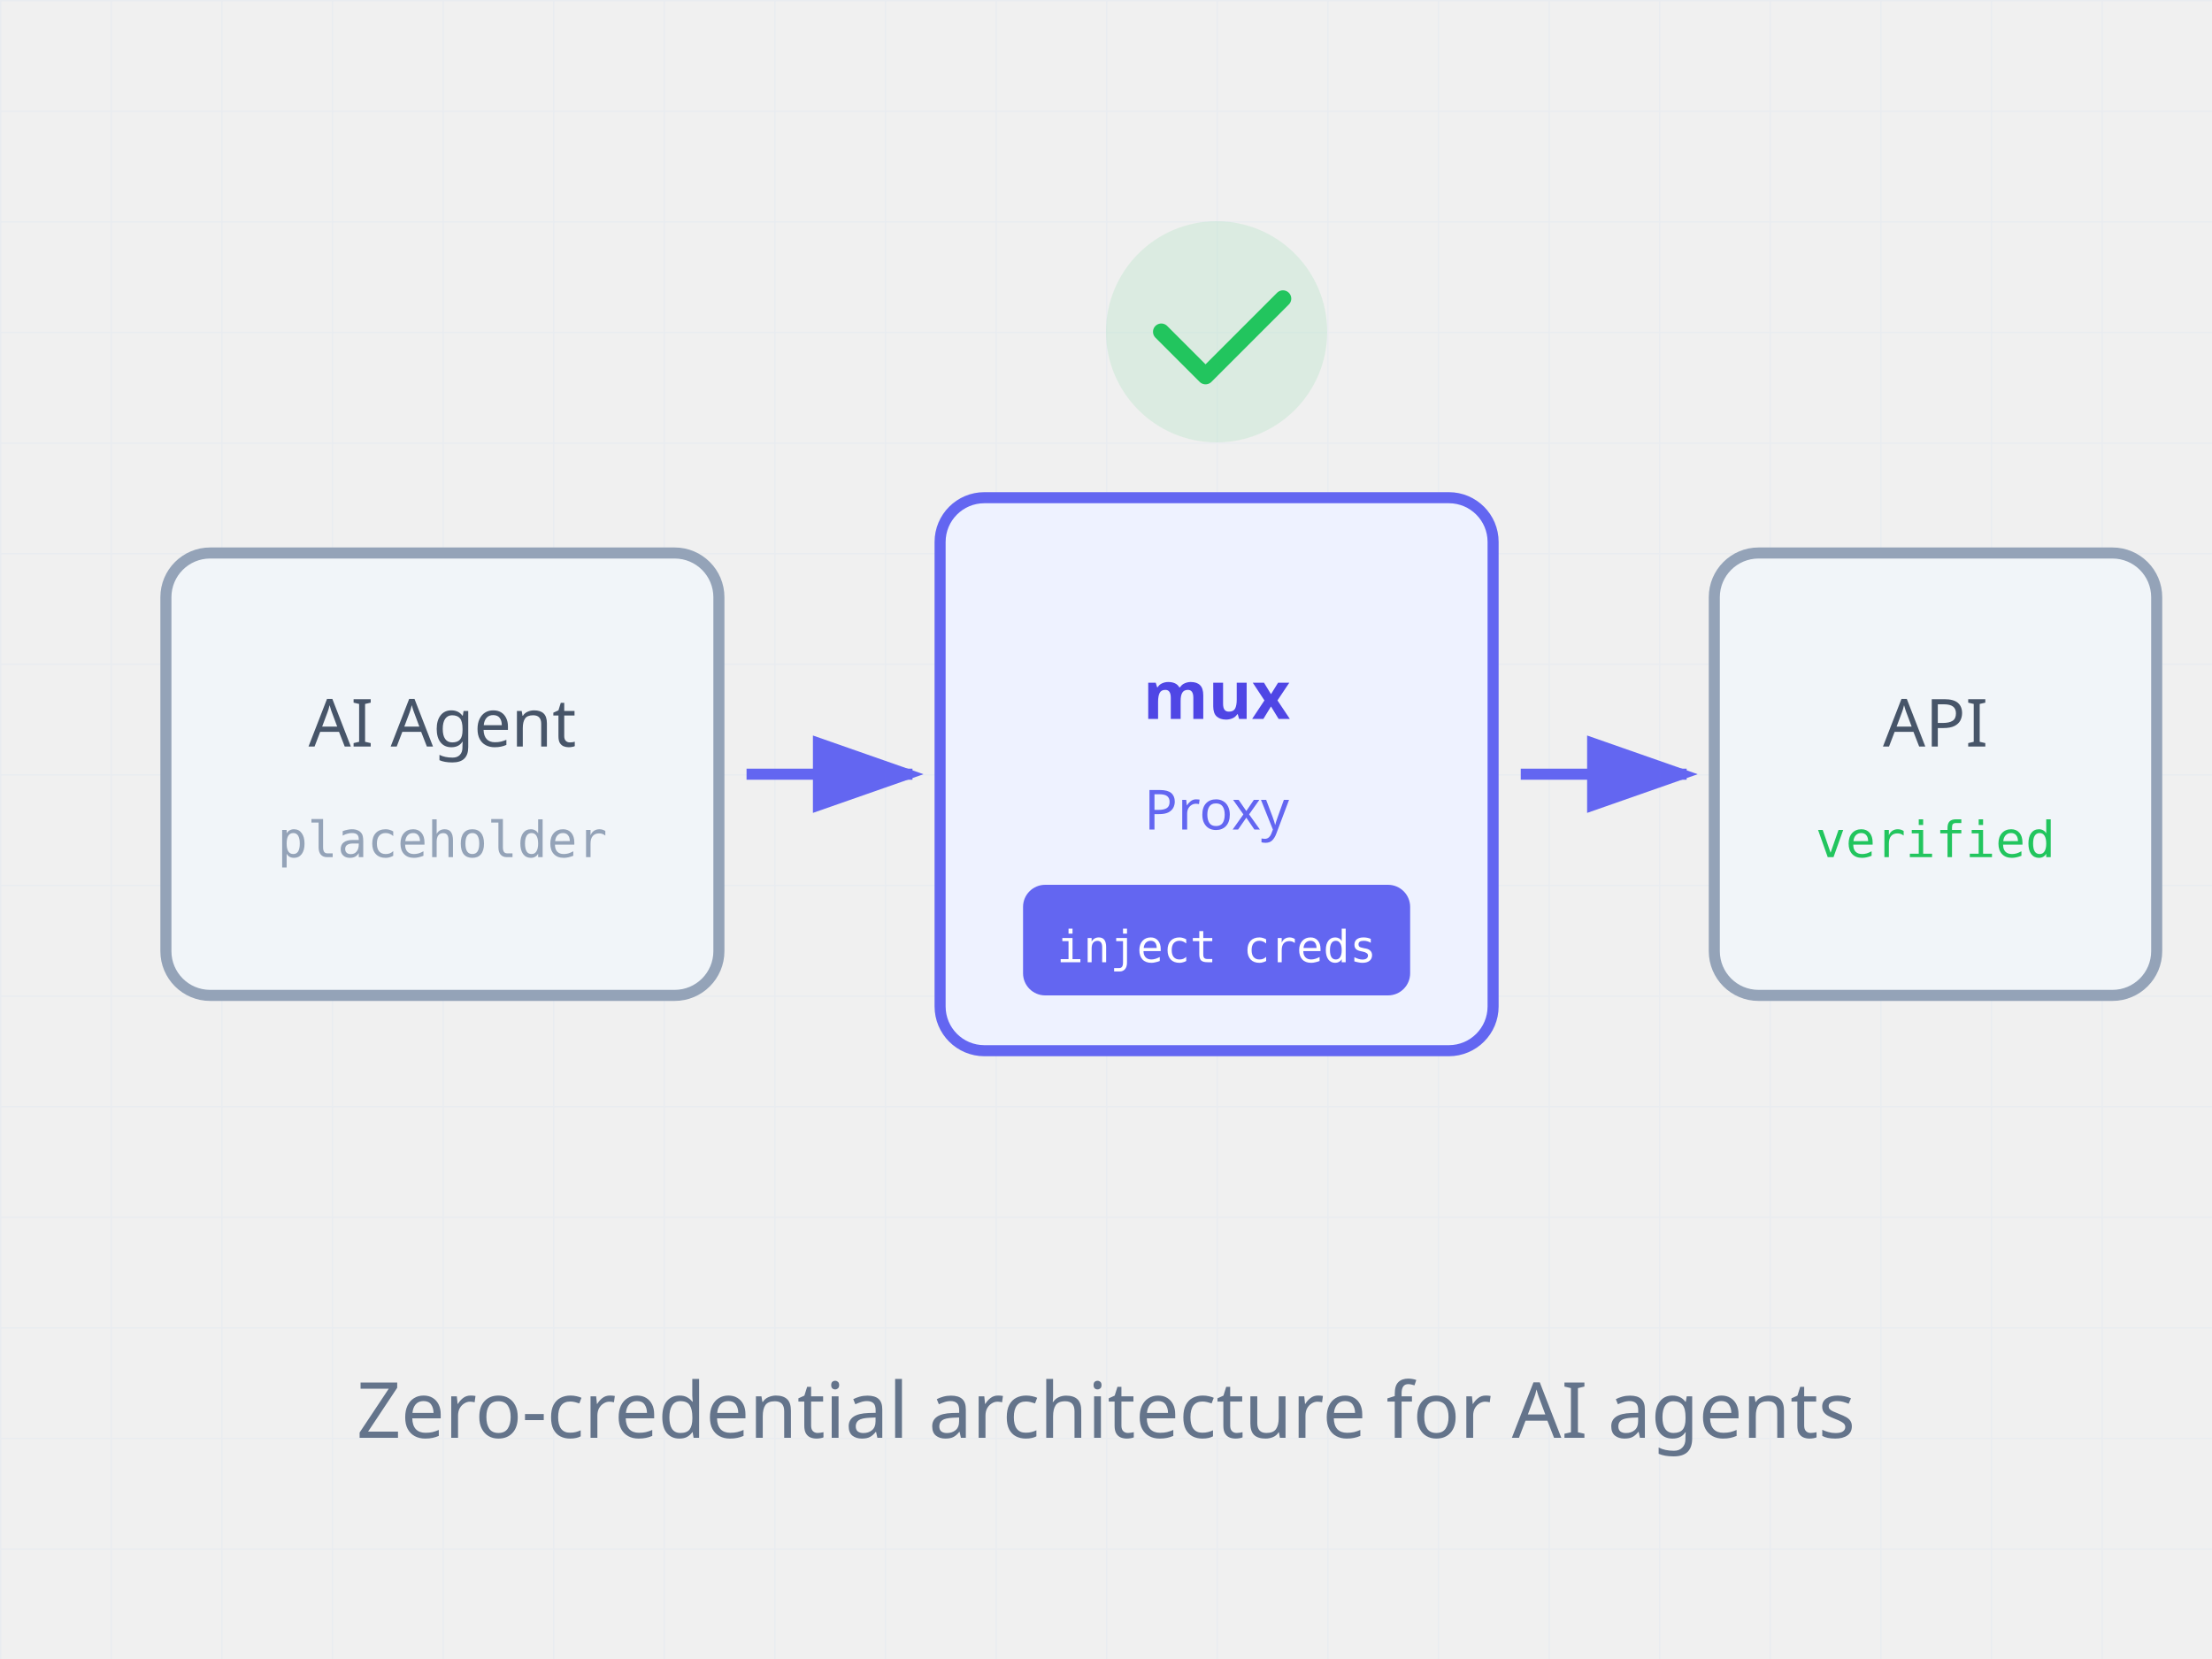
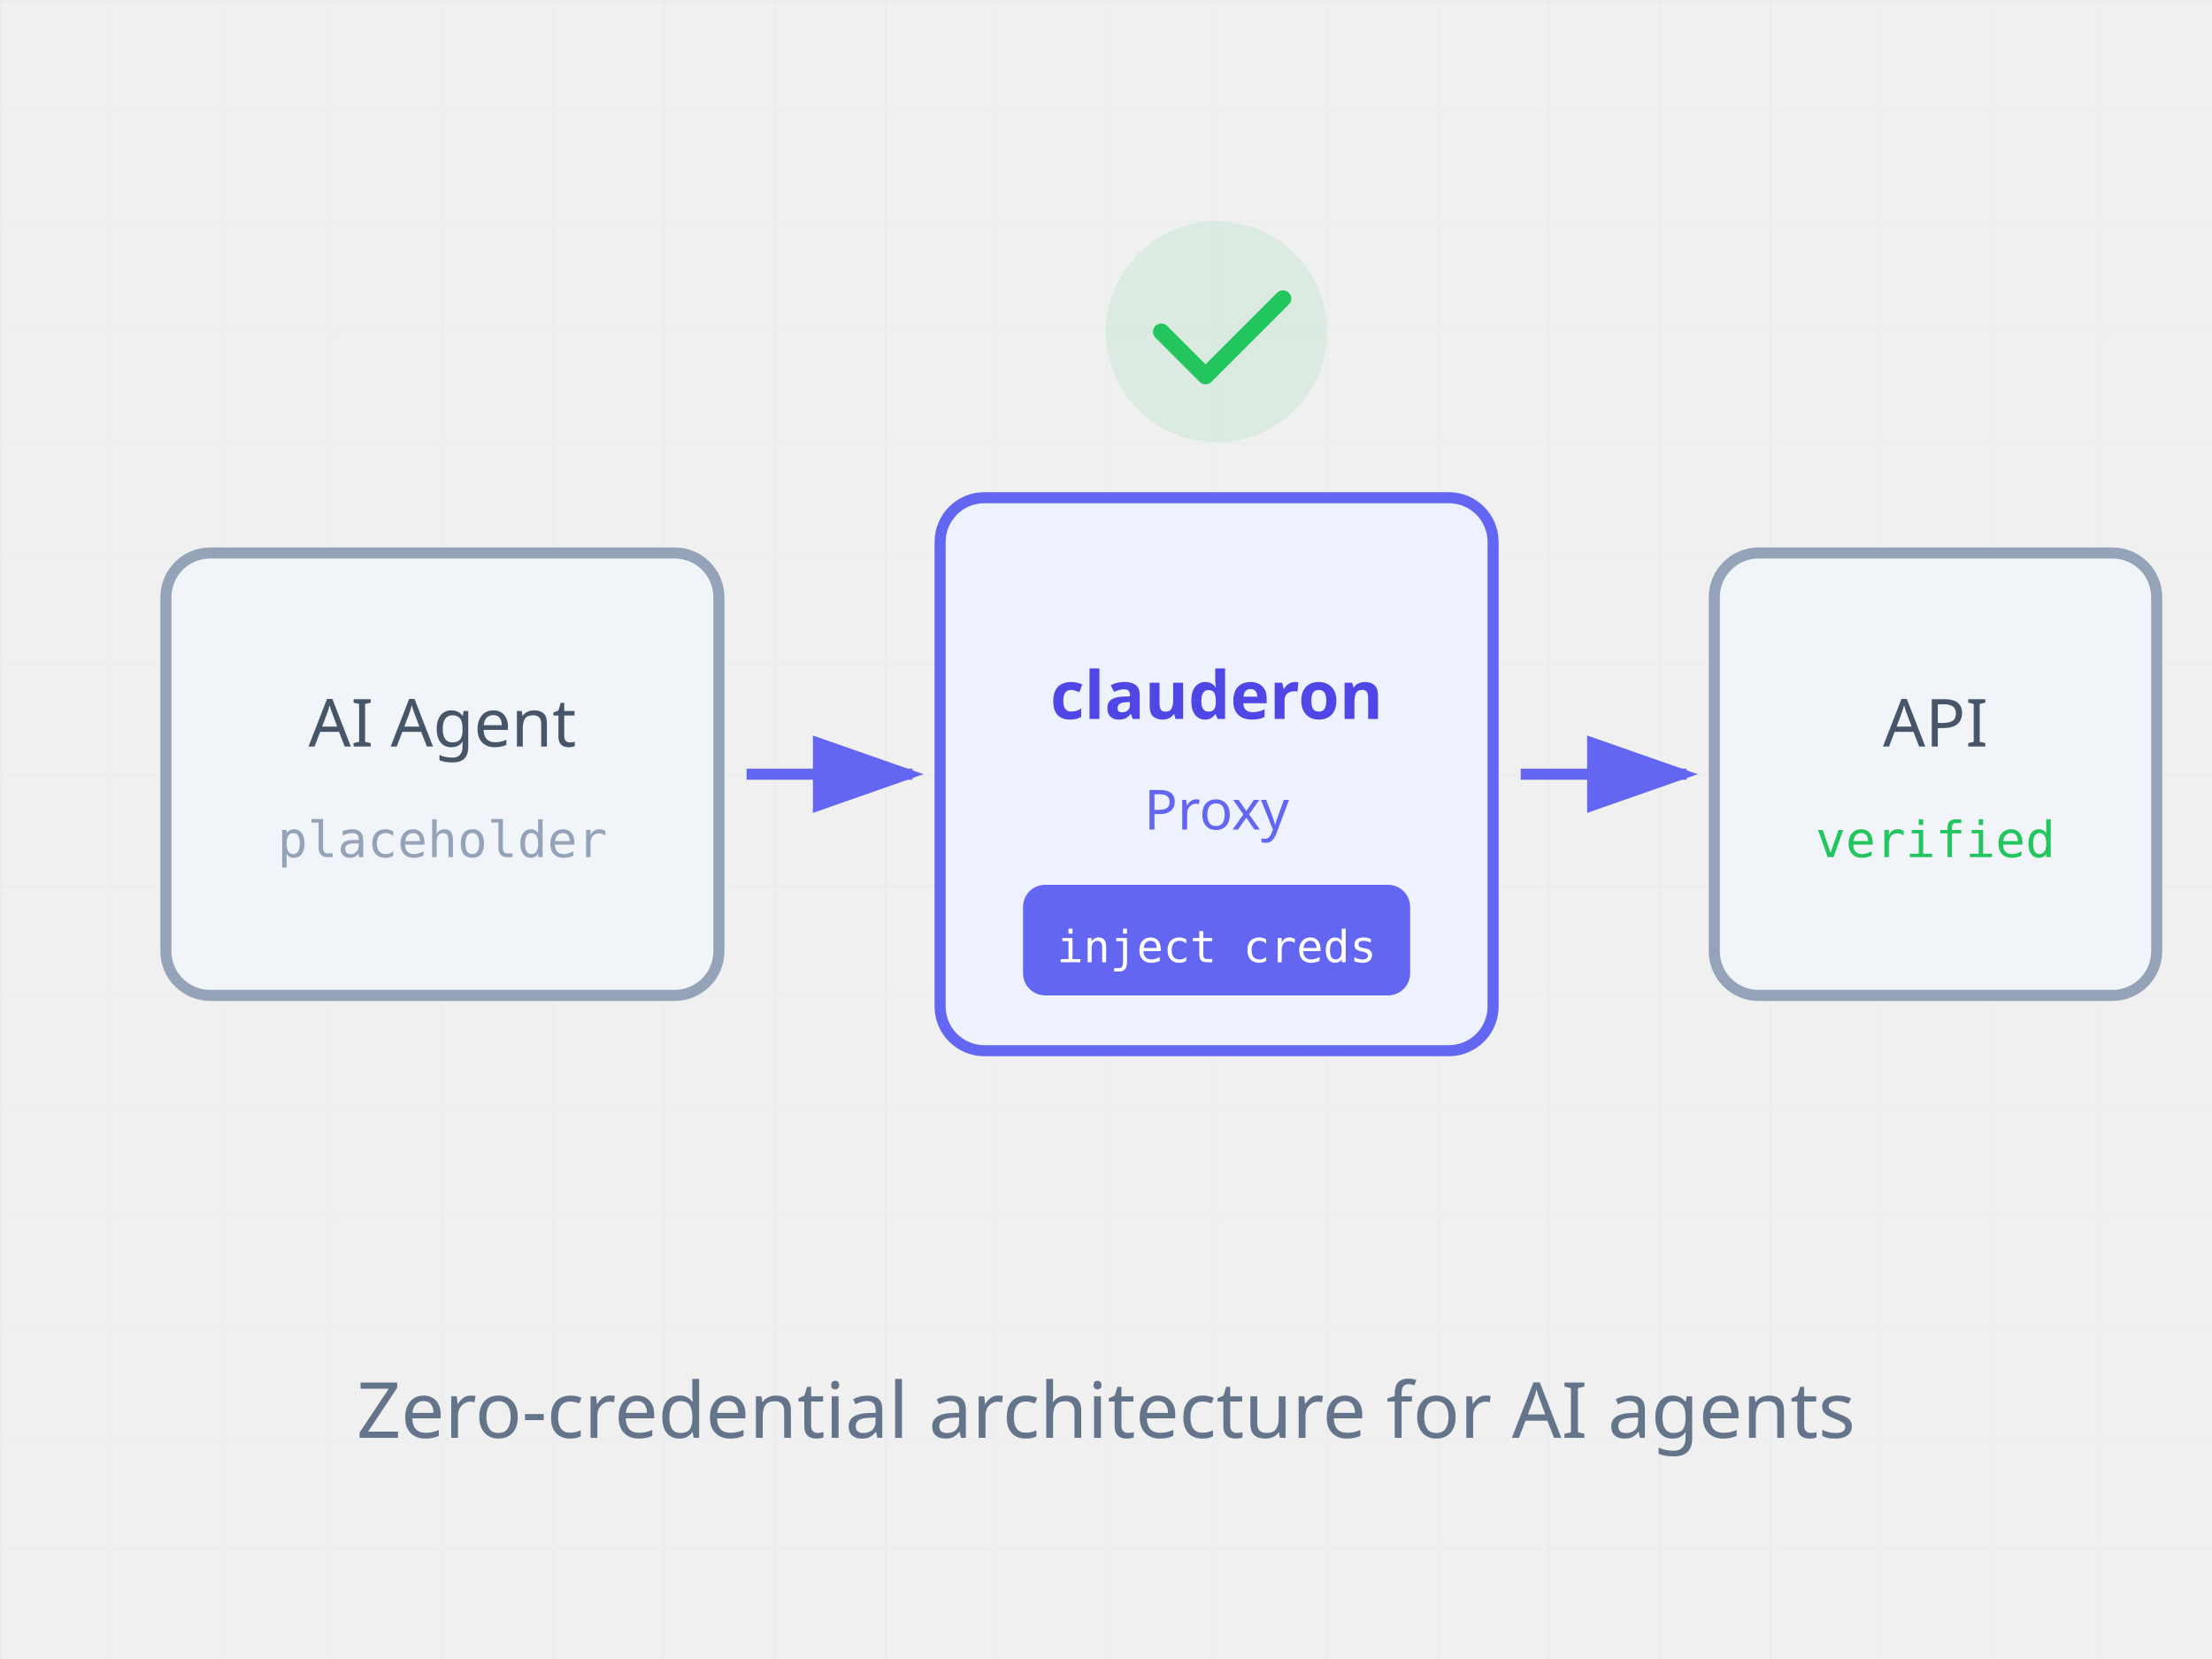
<svg xmlns="http://www.w3.org/2000/svg" viewBox="0 0 400 300" fill="none">
  <defs>
    <pattern id="grid" width="20" height="20" patternUnits="userSpaceOnUse">
      <path d="M 20 0 L 0 0 0 20" fill="none" stroke="#e2e8f0" stroke-width="0.5" />
    </pattern>
  </defs>
  <rect width="400" height="300" fill="url(#grid)" opacity="0.5" />
  <rect x="30" y="100" width="100" height="80" rx="8" fill="#f1f5f9" stroke="#94a3b8" stroke-width="2" />
  <text x="80" y="135" text-anchor="middle" font-family="system-ui" font-size="12" fill="#475569">AI Agent</text>
  <text x="80" y="155" text-anchor="middle" font-family="monospace" font-size="9" fill="#94a3b8">placeholder</text>
  <path d="M 135 140 L 165 140" stroke="#6366f1" stroke-width="2" marker-end="url(#arrow)" />
  <rect x="170" y="90" width="100" height="100" rx="8" fill="#eef2ff" stroke="#6366f1" stroke-width="2" />
-   <text x="220" y="130" text-anchor="middle" font-family="system-ui" font-size="12" font-weight="600" fill="#4f46e5">mux</text>
+   <text x="220" y="130" text-anchor="middle" font-family="system-ui" font-size="12" font-weight="600" fill="#4f46e5">clauderon</text>
  <text x="220" y="150" text-anchor="middle" font-family="system-ui" font-size="10" fill="#6366f1">Proxy</text>
  <rect x="185" y="160" width="70" height="20" rx="4" fill="#6366f1" />
  <text x="220" y="174" text-anchor="middle" font-family="monospace" font-size="8" fill="white">inject creds</text>
  <path d="M 275 140 L 305 140" stroke="#6366f1" stroke-width="2" marker-end="url(#arrow)" />
  <rect x="310" y="100" width="80" height="80" rx="8" fill="#f1f5f9" stroke="#94a3b8" stroke-width="2" />
  <text x="350" y="135" text-anchor="middle" font-family="system-ui" font-size="12" fill="#475569">API</text>
  <text x="350" y="155" text-anchor="middle" font-family="monospace" font-size="9" fill="#22c55e">verified</text>
  <defs>
    <marker id="arrow" markerWidth="10" markerHeight="7" refX="9" refY="3.5" orient="auto">
      <polygon points="0 0, 10 3.5, 0 7" fill="#6366f1" />
    </marker>
  </defs>
  <circle cx="220" cy="60" r="20" fill="#22c55e" opacity="0.1" />
  <path d="M 210 60 L 218 68 L 232 54" stroke="#22c55e" stroke-width="3" stroke-linecap="round" stroke-linejoin="round" fill="none" />
  <text x="200" y="260" text-anchor="middle" font-family="system-ui" font-size="14" fill="#64748b">Zero-credential architecture for AI agents</text>
</svg>
